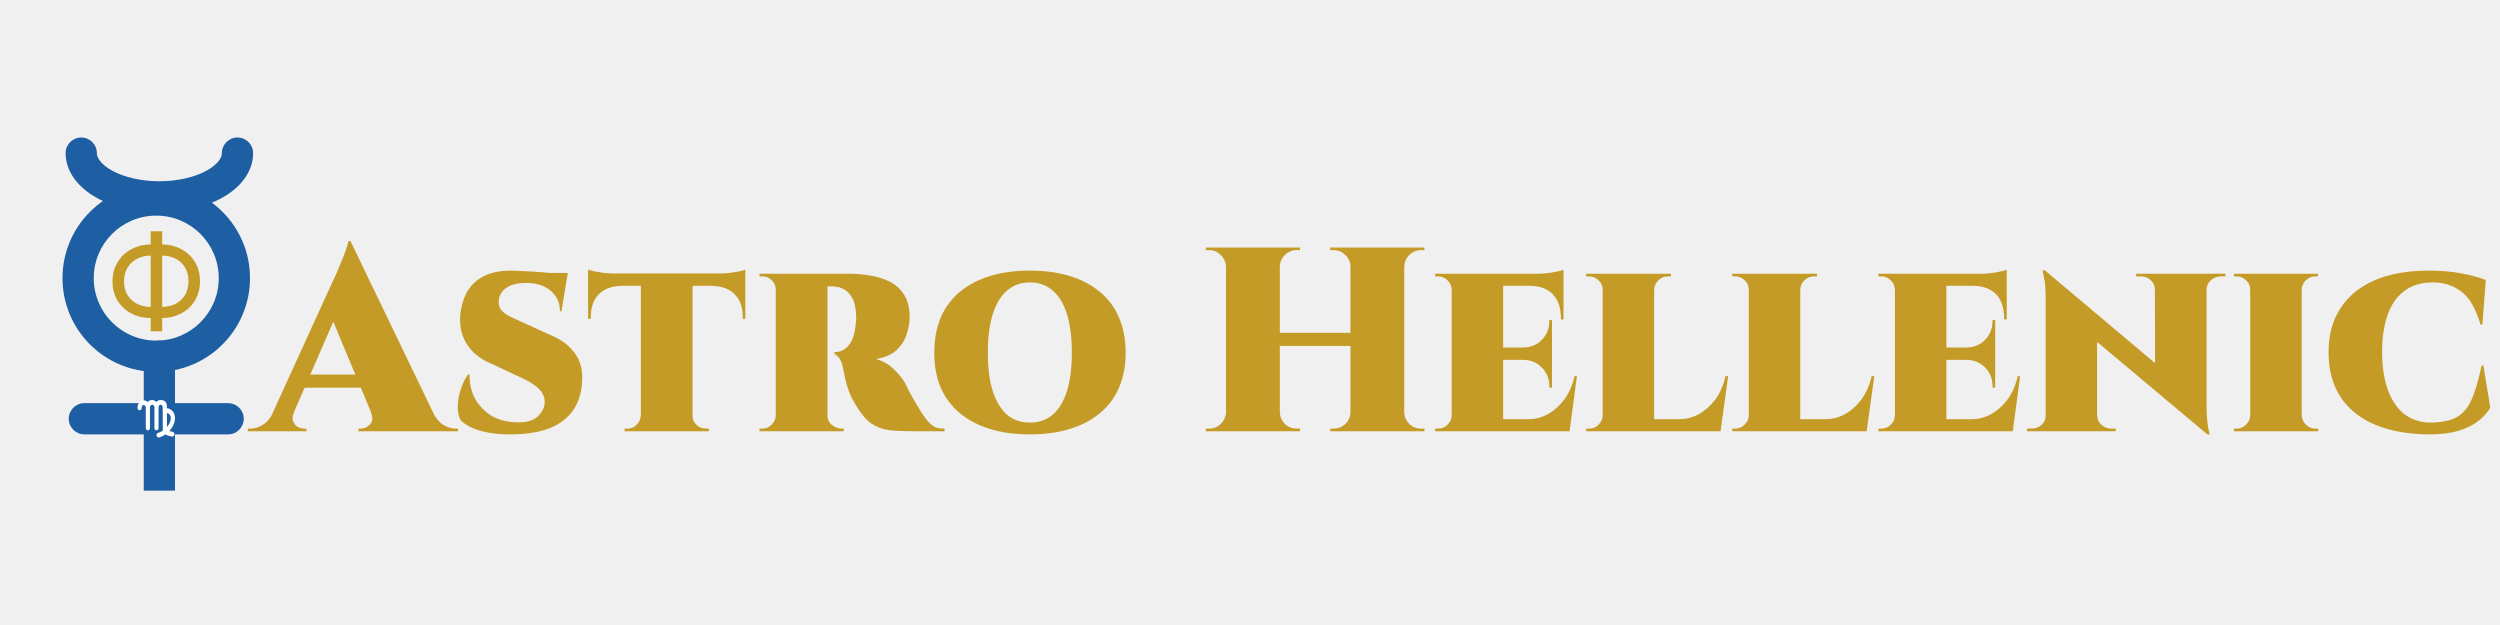
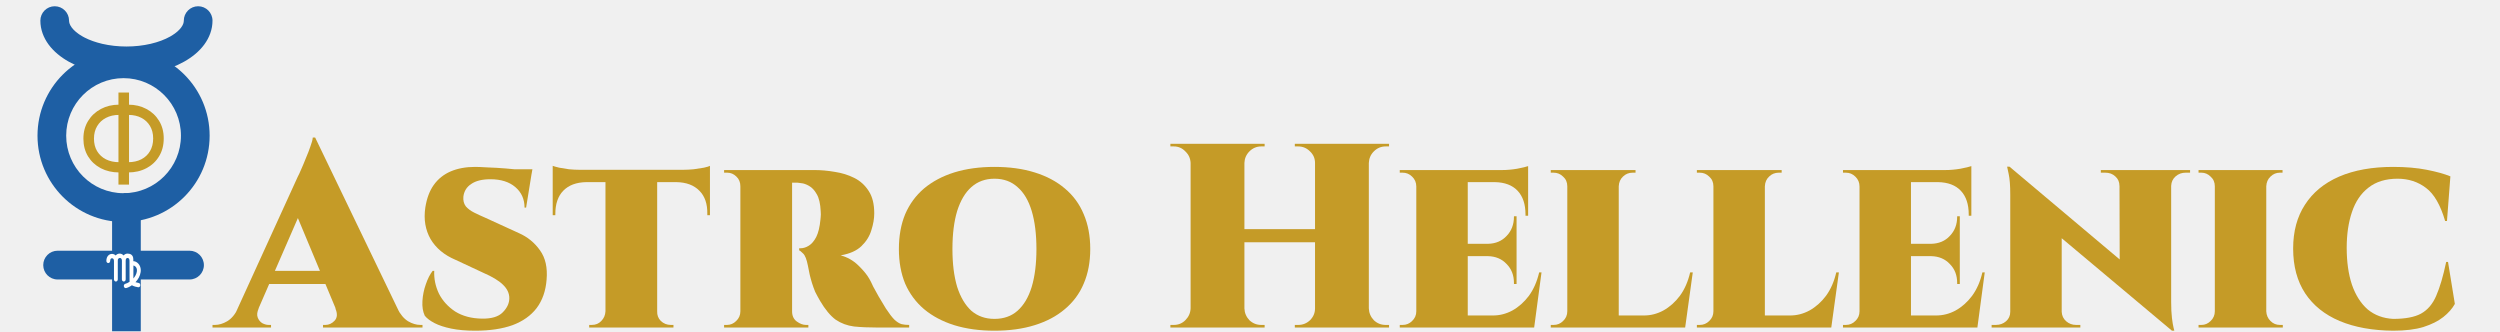
- <svg xmlns="http://www.w3.org/2000/svg" width="400" height="100" viewBox="0 0 400 100" fill="none">
-   <path d="M10.5 24.5C10.5 23.119 11.619 22 13 22C14.381 22 15.5 23.119 15.5 24.5C15.5 24.807 15.602 25.207 15.961 25.692C16.331 26.193 16.953 26.748 17.883 27.269L18.239 27.459C19.096 27.894 20.122 28.263 21.281 28.532C22.603 28.839 24.038 29 25.5 29C26.962 29 28.397 28.839 29.719 28.532C31.044 28.225 32.194 27.786 33.117 27.269L33.451 27.072C34.198 26.61 34.715 26.131 35.039 25.692C35.398 25.207 35.5 24.807 35.5 24.5C35.5 23.119 36.619 22 38 22C39.381 22 40.5 23.119 40.5 24.5C40.5 26.032 39.956 27.452 39.059 28.665C38.173 29.863 36.953 30.851 35.56 31.631C34.163 32.414 32.557 33.006 30.849 33.402C29.137 33.799 27.321 34 25.5 34C23.679 34 21.863 33.799 20.151 33.402C18.443 33.006 16.837 32.414 15.44 31.631C14.047 30.851 12.827 29.863 11.941 28.665C11.044 27.452 10.5 26.032 10.5 24.5Z" fill="#1E5FA4" />
-   <path d="M26 54.5V59.5H25V54.5H26Z" fill="#1E5FA4" />
-   <path d="M35 44.5C35 38.977 30.523 34.5 25 34.5C19.477 34.5 15 38.977 15 44.5C15 50.023 19.477 54.5 25 54.5C30.523 54.5 35 50.023 35 44.5ZM40 44.5C40 52.784 33.284 59.5 25 59.5C16.716 59.5 10 52.784 10 44.5C10 36.216 16.716 29.5 25 29.5C33.284 29.5 40 36.216 40 44.5Z" fill="#1E5FA4" />
-   <path d="M36.5 64.5C37.881 64.5 39 65.619 39 67C39 68.381 37.881 69.5 36.5 69.5H13.5C12.119 69.5 11 68.381 11 67C11 65.619 12.119 64.5 13.5 64.5H36.5Z" fill="#1E5FA4" />
-   <path d="M28 55.5V78.5H23V55.5H28Z" fill="#1E5FA4" />
-   <path d="M27.978 67.216C28.071 66.577 27.866 65.977 27.428 65.61C27.199 65.417 26.935 65.318 26.699 65.32V64.998C26.699 64.144 26.082 64 25.692 64C25.431 64 25.188 64.112 25.008 64.317L25.007 64.318C24.815 64.109 24.562 64 24.315 64C24.054 64 23.811 64.112 23.631 64.317L23.627 64.322C23.442 64.146 23.212 64.05 22.986 64.05C22.725 64.05 22.482 64.163 22.302 64.367C22.164 64.524 22 64.807 22 65.267C22 65.477 22.148 65.646 22.332 65.646C22.516 65.646 22.664 65.477 22.664 65.267C22.664 64.843 22.91 64.81 22.986 64.81C23.144 64.81 23.329 64.929 23.329 65.267V68.478C23.329 68.688 23.477 68.857 23.661 68.857C23.844 68.857 23.993 68.687 23.993 68.478V65.216C23.993 64.792 24.283 64.76 24.362 64.76C24.442 64.76 24.714 64.784 24.714 65.276C24.714 65.891 24.706 68.478 24.706 68.478C24.706 68.687 24.854 68.857 25.038 68.857C25.221 68.857 25.37 68.687 25.37 68.478V65.216C25.37 64.792 25.616 64.759 25.692 64.759C25.85 64.759 26.034 64.879 26.034 65.216C26.034 65.216 26.044 68.68 26.044 68.906C25.774 69.087 25.511 69.205 25.314 69.248C25.133 69.287 25.015 69.485 25.049 69.691C25.079 69.873 25.218 70 25.375 70C25.395 70 25.416 69.998 25.437 69.993C25.703 69.936 26.075 69.77 26.453 69.506C26.808 69.714 27.294 69.814 27.54 69.854C27.719 69.882 27.89 69.739 27.916 69.532C27.942 69.324 27.816 69.132 27.634 69.103C27.445 69.071 27.248 69.022 27.08 68.968C27.515 68.513 27.874 67.923 27.978 67.216ZM26.71 68.326C26.71 68.158 26.711 67.973 26.712 67.779C26.714 67.165 26.716 66.479 26.716 66.075C26.79 66.08 26.93 66.122 27.068 66.251C27.192 66.367 27.39 66.631 27.322 67.09C27.254 67.562 27.013 67.983 26.71 68.326Z" fill="white" />
-   <path d="M25.798 50.891H24.233C23.035 50.891 21.966 50.646 21.024 50.156C20.088 49.661 19.348 48.974 18.806 48.094C18.269 47.208 18 46.182 18 45.016C18 43.849 18.274 42.823 18.821 41.938C19.369 41.047 20.111 40.354 21.047 39.859C21.984 39.359 23.035 39.109 24.202 39.109H25.829C26.996 39.109 28.045 39.357 28.976 39.852C29.907 40.341 30.644 41.029 31.186 41.914C31.729 42.794 32 43.818 32 44.984C32 46.161 31.731 47.193 31.194 48.078C30.662 48.964 29.928 49.654 28.991 50.148C28.06 50.643 26.996 50.891 25.798 50.891ZM24.233 49.109H25.798C26.689 49.109 27.459 48.94 28.109 48.602C28.764 48.258 29.267 47.779 29.621 47.164C29.979 46.544 30.158 45.818 30.158 44.984C30.158 44.151 29.976 43.43 29.613 42.82C29.25 42.206 28.746 41.732 28.101 41.398C27.456 41.06 26.709 40.891 25.86 40.891H24.202C23.342 40.891 22.585 41.062 21.93 41.406C21.275 41.745 20.763 42.224 20.395 42.844C20.026 43.458 19.842 44.182 19.842 45.016C19.842 45.849 20.024 46.573 20.387 47.188C20.756 47.797 21.267 48.271 21.922 48.609C22.582 48.943 23.352 49.109 24.233 49.109ZM25.952 37V53H24.11V37H25.952Z" fill="#C59B27" />
-   <path d="M397.348 58.5L398.44 65.22C398.02 65.976 397.404 66.676 396.592 67.32C395.78 67.964 394.716 68.496 393.4 68.916C392.112 69.308 390.502 69.504 388.57 69.504C385.266 69.476 382.41 68.958 380.002 67.95C377.622 66.942 375.788 65.472 374.5 63.54C373.212 61.58 372.568 59.186 372.568 56.358C372.568 53.614 373.198 51.276 374.458 49.344C375.718 47.384 377.538 45.886 379.918 44.85C382.326 43.814 385.21 43.296 388.57 43.296C390.586 43.296 392.378 43.45 393.946 43.758C395.514 44.066 396.774 44.416 397.726 44.808L397.18 51.948H396.886C396.13 49.372 395.108 47.608 393.82 46.656C392.532 45.676 391.02 45.186 389.284 45.186C387.38 45.186 385.826 45.662 384.622 46.614C383.418 47.538 382.536 48.84 381.976 50.52C381.416 52.172 381.136 54.076 381.136 56.232C381.136 58.5 381.416 60.474 381.976 62.154C382.564 63.834 383.404 65.15 384.496 66.102C385.616 67.026 386.974 67.53 388.57 67.614C390.502 67.614 391.986 67.334 393.022 66.774C394.086 66.186 394.898 65.234 395.458 63.918C396.046 62.574 396.578 60.768 397.054 58.5H397.348Z" fill="#C59B27" />
-   <path d="M368.267 43.8V69H360.035V43.8H368.267ZM360.161 66.396V69H357.431V68.58C357.431 68.58 357.501 68.58 357.641 68.58C357.781 68.58 357.865 68.58 357.893 68.58C358.453 68.58 358.943 68.37 359.363 67.95C359.811 67.53 360.035 67.012 360.035 66.396H360.161ZM368.183 66.396H368.267C368.295 67.012 368.519 67.53 368.939 67.95C369.359 68.37 369.863 68.58 370.451 68.58C370.451 68.58 370.521 68.58 370.661 68.58C370.801 68.58 370.885 68.58 370.913 68.58V69H368.183V66.396ZM368.183 46.404V43.8H370.871V44.22C370.871 44.22 370.801 44.22 370.661 44.22C370.549 44.22 370.479 44.22 370.451 44.22C369.863 44.22 369.359 44.43 368.939 44.85C368.519 45.242 368.295 45.76 368.267 46.404H368.183ZM360.161 46.404H360.035C360.035 45.76 359.811 45.242 359.363 44.85C358.943 44.43 358.453 44.22 357.893 44.22C357.865 44.22 357.781 44.22 357.641 44.22C357.501 44.22 357.431 44.22 357.431 44.22V43.8H360.161V46.404Z" fill="#C59B27" />
-   <path d="M327.178 43.254L352.714 64.758L353.176 69.504L327.64 48.084L327.178 43.254ZM327.43 66.48V69H324.322V68.58C324.322 68.58 324.434 68.58 324.658 68.58C324.882 68.58 324.994 68.58 324.994 68.58C325.638 68.58 326.184 68.384 326.632 67.992C327.08 67.6 327.304 67.096 327.304 66.48H327.43ZM335.536 66.48C335.564 67.096 335.802 67.6 336.25 67.992C336.698 68.384 337.23 68.58 337.846 68.58C337.846 68.58 337.958 68.58 338.182 68.58C338.406 68.58 338.518 68.58 338.518 68.58V69H335.452V66.48H335.536ZM327.178 43.254L335.536 52.116V69H327.304V47.706C327.304 46.278 327.22 45.186 327.052 44.43C326.884 43.646 326.8 43.254 326.8 43.254H327.178ZM353.05 43.8V64.926C353.05 65.934 353.092 66.788 353.176 67.488C353.26 68.16 353.344 68.664 353.428 69C353.512 69.336 353.554 69.504 353.554 69.504H353.176L344.818 59.928L344.776 43.8H353.05ZM352.966 46.32V43.8H356.074V44.22C356.074 44.22 355.948 44.22 355.696 44.22C355.472 44.22 355.36 44.22 355.36 44.22C354.744 44.22 354.212 44.416 353.764 44.808C353.316 45.2 353.078 45.704 353.05 46.32H352.966ZM344.776 46.32C344.776 45.704 344.552 45.2 344.104 44.808C343.684 44.416 343.152 44.22 342.508 44.22C342.508 44.22 342.382 44.22 342.13 44.22C341.906 44.22 341.794 44.22 341.794 44.22V43.8H344.902V46.32H344.776Z" fill="#C59B27" />
-   <path d="M311.42 43.8V69H303.188V43.8H311.42ZM320.282 67.068L321.962 69H311.336V67.068H320.282ZM319.232 55.602V57.576H311.336V55.602H319.232ZM321.08 43.8V45.732H311.336V43.8H321.08ZM323.222 60.18L322.046 69H314.234L315.452 67.068C316.544 67.068 317.58 66.802 318.56 66.27C319.568 65.71 320.45 64.926 321.206 63.918C321.962 62.882 322.508 61.636 322.844 60.18H323.222ZM319.232 57.492V62.028H318.812V61.86C318.812 60.628 318.42 59.62 317.636 58.836C316.88 58.024 315.886 57.604 314.654 57.576V57.492H319.232ZM319.232 51.192V55.686H314.654V55.602C315.886 55.574 316.88 55.154 317.636 54.342C318.42 53.53 318.812 52.508 318.812 51.276V51.192H319.232ZM321.08 45.648V51.108H320.66V50.898C320.66 49.274 320.24 48.014 319.4 47.118C318.56 46.222 317.342 45.76 315.746 45.732V45.648H321.08ZM321.08 43.17V44.178L316.922 43.8C317.678 43.8 318.476 43.73 319.316 43.59C320.184 43.422 320.772 43.282 321.08 43.17ZM303.314 66.396L303.272 69H300.542V68.58C300.542 68.58 300.612 68.58 300.752 68.58C300.892 68.58 300.976 68.58 301.004 68.58C301.592 68.58 302.096 68.37 302.516 67.95C302.964 67.53 303.188 67.012 303.188 66.396H303.314ZM303.314 46.446H303.188C303.188 45.802 302.964 45.27 302.516 44.85C302.096 44.43 301.592 44.22 301.004 44.22C300.976 44.22 300.892 44.22 300.752 44.22C300.612 44.22 300.542 44.22 300.542 44.22V43.8H303.272L303.314 46.446Z" fill="#C59B27" />
-   <path d="M288.041 43.8V69H279.809V43.8H288.041ZM296.861 67.068L298.583 69H287.957V67.068H296.861ZM299.885 60.18L298.667 69H290.855L292.073 67.068C293.165 67.068 294.201 66.802 295.181 66.27C296.189 65.71 297.071 64.926 297.827 63.918C298.583 62.882 299.129 61.636 299.465 60.18H299.885ZM279.935 66.396L279.893 69H277.163V68.58C277.163 68.58 277.233 68.58 277.373 68.58C277.513 68.58 277.597 68.58 277.625 68.58C278.213 68.58 278.717 68.37 279.137 67.95C279.585 67.53 279.809 67.012 279.809 66.396H279.935ZM287.957 46.404V43.8H290.729V44.22C290.701 44.22 290.617 44.22 290.477 44.22C290.337 44.22 290.267 44.22 290.267 44.22C289.651 44.22 289.133 44.43 288.713 44.85C288.293 45.242 288.069 45.76 288.041 46.404H287.957ZM279.935 46.404H279.809C279.809 45.76 279.585 45.242 279.137 44.85C278.717 44.43 278.213 44.22 277.625 44.22C277.597 44.22 277.513 44.22 277.373 44.22C277.233 44.22 277.163 44.22 277.163 44.22V43.8H279.935V46.404Z" fill="#C59B27" />
-   <path d="M264.662 43.8V69H256.43V43.8H264.662ZM273.482 67.068L275.204 69H264.578V67.068H273.482ZM276.506 60.18L275.288 69H267.476L268.694 67.068C269.786 67.068 270.822 66.802 271.802 66.27C272.81 65.71 273.692 64.926 274.448 63.918C275.204 62.882 275.75 61.636 276.086 60.18H276.506ZM256.556 66.396L256.514 69H253.784V68.58C253.784 68.58 253.854 68.58 253.994 68.58C254.134 68.58 254.218 68.58 254.246 68.58C254.834 68.58 255.338 68.37 255.758 67.95C256.206 67.53 256.43 67.012 256.43 66.396H256.556ZM264.578 46.404V43.8H267.35V44.22C267.322 44.22 267.238 44.22 267.098 44.22C266.958 44.22 266.888 44.22 266.888 44.22C266.272 44.22 265.754 44.43 265.334 44.85C264.914 45.242 264.69 45.76 264.662 46.404H264.578ZM256.556 46.404H256.43C256.43 45.76 256.206 45.242 255.758 44.85C255.338 44.43 254.834 44.22 254.246 44.22C254.218 44.22 254.134 44.22 253.994 44.22C253.854 44.22 253.784 44.22 253.784 44.22V43.8H256.556V46.404Z" fill="#C59B27" />
-   <path d="M240.504 43.8V69H232.272V43.8H240.504ZM249.366 67.068L251.046 69H240.42V67.068H249.366ZM248.316 55.602V57.576H240.42V55.602H248.316ZM250.164 43.8V45.732H240.42V43.8H250.164ZM252.306 60.18L251.13 69H243.318L244.536 67.068C245.628 67.068 246.664 66.802 247.644 66.27C248.652 65.71 249.534 64.926 250.29 63.918C251.046 62.882 251.592 61.636 251.928 60.18H252.306ZM248.316 57.492V62.028H247.896V61.86C247.896 60.628 247.504 59.62 246.72 58.836C245.964 58.024 244.97 57.604 243.738 57.576V57.492H248.316ZM248.316 51.192V55.686H243.738V55.602C244.97 55.574 245.964 55.154 246.72 54.342C247.504 53.53 247.896 52.508 247.896 51.276V51.192H248.316ZM250.164 45.648V51.108H249.744V50.898C249.744 49.274 249.324 48.014 248.484 47.118C247.644 46.222 246.426 45.76 244.83 45.732V45.648H250.164ZM250.164 43.17V44.178L246.006 43.8C246.762 43.8 247.56 43.73 248.4 43.59C249.268 43.422 249.856 43.282 250.164 43.17ZM232.398 66.396L232.356 69H229.626V68.58C229.626 68.58 229.696 68.58 229.836 68.58C229.976 68.58 230.06 68.58 230.088 68.58C230.676 68.58 231.18 68.37 231.6 67.95C232.048 67.53 232.272 67.012 232.272 66.396H232.398ZM232.398 46.446H232.272C232.272 45.802 232.048 45.27 231.6 44.85C231.18 44.43 230.676 44.22 230.088 44.22C230.06 44.22 229.976 44.22 229.836 44.22C229.696 44.22 229.626 44.22 229.626 44.22V43.8H232.356L232.398 46.446Z" fill="#C59B27" />
-   <path d="M224.678 39.6V69H216.068V39.6H224.678ZM204.77 39.6V69H196.16V39.6H204.77ZM216.446 53.25V55.35H204.35V53.25H216.446ZM196.286 65.934V69H192.926V68.58C192.926 68.58 193.01 68.58 193.178 68.58C193.374 68.58 193.472 68.58 193.472 68.58C194.2 68.58 194.816 68.328 195.32 67.824C195.852 67.292 196.132 66.662 196.16 65.934H196.286ZM196.286 42.666H196.16C196.132 41.938 195.852 41.322 195.32 40.818C194.816 40.286 194.2 40.02 193.472 40.02C193.472 40.02 193.374 40.02 193.178 40.02C193.01 40.02 192.926 40.02 192.926 40.02V39.6H196.286V42.666ZM204.644 65.934H204.77C204.798 66.662 205.064 67.292 205.568 67.824C206.1 68.328 206.73 68.58 207.458 68.58C207.458 68.58 207.542 68.58 207.71 68.58C207.878 68.58 207.976 68.58 208.004 68.58V69H204.644V65.934ZM204.644 42.666V39.6H208.004V40.02C207.976 40.02 207.878 40.02 207.71 40.02C207.542 40.02 207.458 40.02 207.458 40.02C206.73 40.02 206.1 40.286 205.568 40.818C205.064 41.322 204.798 41.938 204.77 42.666H204.644ZM216.194 65.934V69H212.834V68.58C212.862 68.58 212.96 68.58 213.128 68.58C213.296 68.58 213.38 68.58 213.38 68.58C214.108 68.58 214.738 68.328 215.27 67.824C215.802 67.292 216.068 66.662 216.068 65.934H216.194ZM216.194 42.666H216.068C216.068 41.938 215.802 41.322 215.27 40.818C214.738 40.286 214.108 40.02 213.38 40.02C213.38 40.02 213.296 40.02 213.128 40.02C212.96 40.02 212.862 40.02 212.834 40.02V39.6H216.194V42.666ZM224.552 65.934H224.678C224.706 66.662 224.972 67.292 225.476 67.824C226.008 68.328 226.638 68.58 227.366 68.58C227.366 68.58 227.45 68.58 227.618 68.58C227.814 68.58 227.912 68.58 227.912 68.58V69H224.552V65.934ZM224.552 42.666V39.6H227.912V40.02C227.912 40.02 227.814 40.02 227.618 40.02C227.45 40.02 227.366 40.02 227.366 40.02C226.638 40.02 226.008 40.286 225.476 40.818C224.972 41.322 224.706 41.938 224.678 42.666H224.552Z" fill="#C59B27" />
-   <path d="M164.774 43.296C167.182 43.296 169.324 43.59 171.2 44.178C173.104 44.766 174.714 45.62 176.03 46.74C177.374 47.86 178.382 49.232 179.054 50.856C179.754 52.48 180.104 54.342 180.104 56.442C180.104 58.514 179.754 60.362 179.054 61.986C178.382 63.582 177.374 64.94 176.03 66.06C174.714 67.18 173.104 68.034 171.2 68.622C169.324 69.21 167.182 69.504 164.774 69.504C162.394 69.504 160.252 69.21 158.348 68.622C156.472 68.034 154.862 67.18 153.518 66.06C152.202 64.94 151.194 63.582 150.494 61.986C149.822 60.362 149.486 58.514 149.486 56.442C149.486 54.342 149.822 52.48 150.494 50.856C151.194 49.232 152.202 47.86 153.518 46.74C154.862 45.62 156.472 44.766 158.348 44.178C160.252 43.59 162.394 43.296 164.774 43.296ZM164.774 67.614C166.258 67.614 167.49 67.18 168.47 66.312C169.478 65.416 170.234 64.142 170.738 62.49C171.242 60.81 171.494 58.794 171.494 56.442C171.494 54.062 171.242 52.032 170.738 50.352C170.234 48.672 169.478 47.398 168.47 46.53C167.49 45.634 166.258 45.186 164.774 45.186C163.318 45.186 162.086 45.634 161.078 46.53C160.098 47.398 159.342 48.672 158.81 50.352C158.306 52.032 158.054 54.062 158.054 56.442C158.054 58.794 158.306 60.81 158.81 62.49C159.342 64.142 160.098 65.416 161.078 66.312C162.086 67.18 163.318 67.614 164.774 67.614Z" fill="#C59B27" />
-   <path d="M132.062 43.8H135.968C137.032 43.8 138.124 43.898 139.244 44.094C140.364 44.262 141.4 44.584 142.352 45.06C143.304 45.536 144.074 46.236 144.662 47.16C145.25 48.056 145.544 49.246 145.544 50.73C145.544 51.57 145.39 52.466 145.082 53.418C144.802 54.37 144.27 55.224 143.486 55.98C142.73 56.708 141.624 57.198 140.168 57.45C141.232 57.73 142.17 58.262 142.982 59.046C143.794 59.83 144.382 60.544 144.746 61.188C144.942 61.524 145.152 61.944 145.376 62.448C145.628 62.924 145.922 63.456 146.258 64.044C146.594 64.632 146.972 65.262 147.392 65.934C147.924 66.746 148.386 67.348 148.778 67.74C149.17 68.104 149.548 68.342 149.912 68.454C150.276 68.538 150.682 68.58 151.13 68.58V69H146.174C144.69 69 143.402 68.944 142.31 68.832C141.218 68.692 140.238 68.328 139.37 67.74C138.53 67.124 137.704 66.13 136.892 64.758C136.584 64.226 136.318 63.736 136.094 63.288C135.898 62.812 135.73 62.35 135.59 61.902C135.45 61.454 135.324 60.992 135.212 60.516C135.128 60.04 135.03 59.55 134.918 59.046C134.722 58.066 134.47 57.436 134.162 57.156C133.854 56.848 133.644 56.68 133.532 56.652V56.316C133.56 56.316 133.588 56.316 133.616 56.316C133.644 56.316 133.686 56.316 133.742 56.316C134.19 56.316 134.638 56.176 135.086 55.896C135.534 55.616 135.926 55.154 136.262 54.51C136.598 53.838 136.822 52.914 136.934 51.738C136.934 51.654 136.948 51.5 136.976 51.276C137.004 51.052 137.004 50.758 136.976 50.394C136.92 49.19 136.71 48.28 136.346 47.664C135.982 47.02 135.562 46.572 135.086 46.32C134.638 46.068 134.232 45.928 133.868 45.9C133.504 45.844 133.294 45.816 133.238 45.816C133.182 45.816 133.112 45.816 133.028 45.816C132.972 45.816 132.748 45.816 132.356 45.816C132.328 45.816 132.286 45.648 132.23 45.312C132.202 44.976 132.16 44.64 132.104 44.304C132.076 43.968 132.062 43.8 132.062 43.8ZM132.398 43.8V69H124.124V43.8H132.398ZM124.25 66.396L124.208 69H121.52V68.58C121.576 68.58 121.632 68.58 121.688 68.58C121.772 68.58 121.87 68.58 121.982 68.58C122.542 68.58 123.032 68.37 123.452 67.95C123.9 67.53 124.124 67.012 124.124 66.396H124.25ZM124.25 46.404H124.124C124.124 45.76 123.914 45.242 123.494 44.85C123.074 44.43 122.584 44.22 122.024 44.22C121.912 44.22 121.814 44.22 121.73 44.22C121.646 44.22 121.576 44.22 121.52 44.22V43.8H124.208L124.25 46.404ZM132.314 66.396H132.398C132.398 67.124 132.65 67.67 133.154 68.034C133.658 68.398 134.148 68.58 134.624 68.58C134.624 68.58 134.666 68.58 134.75 68.58C134.834 68.58 134.918 68.58 135.002 68.58V69H132.356L132.314 66.396Z" fill="#C59B27" />
-   <path d="M110.813 43.926V69H102.539V43.926H110.813ZM119.255 43.758V45.732H94.097V43.758H119.255ZM119.255 45.564V51.024H118.835V50.814C118.863 49.218 118.443 47.986 117.575 47.118C116.707 46.222 115.475 45.76 113.879 45.732V45.564H119.255ZM119.255 43.128V44.178L115.013 43.758C115.517 43.758 116.063 43.73 116.651 43.674C117.267 43.59 117.813 43.506 118.289 43.422C118.793 43.31 119.115 43.212 119.255 43.128ZM102.623 66.396V69H99.935V68.58C99.935 68.58 100.005 68.58 100.145 68.58C100.285 68.58 100.355 68.58 100.355 68.58C100.971 68.58 101.475 68.37 101.867 67.95C102.287 67.53 102.511 67.012 102.539 66.396H102.623ZM110.645 66.396H110.813C110.785 67.012 110.981 67.53 111.401 67.95C111.849 68.37 112.381 68.58 112.997 68.58C112.997 68.58 113.067 68.58 113.207 68.58C113.347 68.58 113.417 68.58 113.417 68.58V69H110.645V66.396ZM99.473 45.564V45.732C97.877 45.76 96.645 46.222 95.777 47.118C94.937 47.986 94.517 49.218 94.517 50.814V51.024H94.097V45.564H99.473ZM94.097 43.128C94.321 43.212 94.671 43.31 95.147 43.422C95.623 43.506 96.141 43.59 96.701 43.674C97.289 43.73 97.835 43.758 98.339 43.758L94.097 44.178V43.128Z" fill="#C59B27" />
-   <path d="M81.694 43.296C82.114 43.296 82.786 43.324 83.71 43.38C84.634 43.408 85.6 43.464 86.608 43.548C87.644 43.632 88.554 43.73 89.338 43.842C90.122 43.926 90.598 44.01 90.766 44.094L89.842 49.806H89.59C89.59 48.462 89.1 47.37 88.12 46.53C87.14 45.69 85.81 45.27 84.13 45.27C82.814 45.27 81.792 45.522 81.064 46.026C80.336 46.502 79.916 47.174 79.804 48.042C79.748 48.658 79.874 49.176 80.182 49.596C80.518 49.988 80.966 50.324 81.526 50.604C82.086 50.884 82.66 51.15 83.248 51.402L88.666 53.88C90.066 54.496 91.2 55.42 92.068 56.652C92.936 57.856 93.286 59.424 93.118 61.356C92.978 63.148 92.446 64.66 91.522 65.892C90.598 67.096 89.31 68.006 87.658 68.622C86.006 69.21 84.018 69.504 81.694 69.504C80.238 69.504 78.964 69.392 77.872 69.168C76.78 68.944 75.884 68.65 75.184 68.286C74.484 67.922 73.966 67.53 73.63 67.11C73.322 66.466 73.196 65.682 73.252 64.758C73.308 63.834 73.49 62.938 73.798 62.07C74.106 61.174 74.47 60.46 74.89 59.928H75.142C75.086 61.188 75.338 62.406 75.898 63.582C76.486 64.73 77.354 65.682 78.502 66.438C79.678 67.166 81.092 67.544 82.744 67.572C84.312 67.6 85.432 67.264 86.104 66.564C86.804 65.864 87.154 65.108 87.154 64.296C87.154 63.512 86.818 62.798 86.146 62.154C85.502 61.51 84.438 60.866 82.954 60.222L78.544 58.164C76.752 57.408 75.422 56.302 74.554 54.846C73.714 53.362 73.434 51.682 73.714 49.806C73.938 48.35 74.386 47.146 75.058 46.194C75.758 45.214 76.668 44.486 77.788 44.01C78.908 43.534 80.21 43.296 81.694 43.296ZM90.85 43.674L90.724 44.388H85.264V43.674H90.85Z" fill="#C59B27" />
-   <path d="M56.086 38.592L70.618 68.748H60.538L52.432 49.344L56.086 38.592ZM47.056 65.934C46.804 66.494 46.748 66.97 46.888 67.362C47.028 67.754 47.266 68.062 47.602 68.286C47.966 68.482 48.316 68.58 48.652 68.58H49.03V69H39.664V68.58C39.664 68.58 39.734 68.58 39.874 68.58C39.986 68.58 40.042 68.58 40.042 68.58C40.686 68.58 41.344 68.384 42.016 67.992C42.716 67.572 43.29 66.886 43.738 65.934H47.056ZM56.086 38.592V45.144L45.754 68.874H42.352L53.314 44.85C53.454 44.598 53.636 44.206 53.86 43.674C54.112 43.114 54.364 42.512 54.616 41.868C54.896 41.224 55.134 40.608 55.33 40.02C55.554 39.432 55.68 38.956 55.708 38.592H56.086ZM59.53 59.928V62.028H47.644V59.928H59.53ZM59.32 65.934H69.232C69.708 66.886 70.282 67.572 70.954 67.992C71.626 68.384 72.284 68.58 72.928 68.58C72.928 68.58 72.984 68.58 73.096 68.58C73.208 68.58 73.264 68.58 73.264 68.58V69H57.346V68.58H57.724C58.284 68.58 58.774 68.356 59.194 67.908C59.642 67.432 59.684 66.774 59.32 65.934Z" fill="#C59B27" />
+ <svg xmlns="http://www.w3.org/2000/svg" width="400" height="53" viewBox="0 0 400 53" fill="none">
+   <path d="M6.459 3.301C6.459 2.03 7.487 1 8.754 1C10.022 1 11.049 2.03 11.049 3.301C11.049 3.583 11.143 3.951 11.472 4.398C11.812 4.859 12.383 5.37 13.237 5.849L13.564 6.024C14.351 6.424 15.292 6.764 16.357 7.012C17.57 7.294 18.888 7.442 20.23 7.442C21.571 7.442 22.889 7.294 24.102 7.012C25.319 6.729 26.375 6.325 27.222 5.849L27.529 5.668C28.215 5.243 28.689 4.802 28.987 4.398C29.317 3.951 29.41 3.583 29.41 3.301C29.41 2.03 30.437 1 31.705 1C32.972 1 34 2.03 34 3.301C34 4.711 33.5 6.018 32.677 7.134C31.863 8.237 30.743 9.146 29.465 9.864C28.182 10.585 26.708 11.13 25.14 11.494C23.569 11.86 21.902 12.044 20.23 12.044C18.557 12.044 16.89 11.86 15.319 11.494C13.751 11.13 12.277 10.585 10.994 9.864C9.716 9.146 8.596 8.237 7.782 7.134C6.959 6.018 6.459 4.711 6.459 3.301Z" fill="#1E5FA4" />
+   <path d="M20.689 30.912V35.513H19.77V30.912H20.689Z" fill="#1E5FA4" />
+   <path d="M28.951 21.708C28.951 16.625 24.841 12.504 19.77 12.504C14.7 12.504 10.59 16.625 10.59 21.708C10.59 26.791 14.7 30.912 19.77 30.912C24.841 30.912 28.951 26.791 28.951 21.708ZM33.541 21.708C33.541 29.332 27.376 35.513 19.77 35.513C12.165 35.513 6 29.332 6 21.708C6 14.084 12.165 7.903 19.77 7.903C27.376 7.903 33.541 14.084 33.541 21.708Z" fill="#1E5FA4" />
+   <path d="M30.328 40.115C31.595 40.115 32.623 41.145 32.623 42.416C32.623 43.687 31.595 44.717 30.328 44.717H9.213C7.946 44.717 6.918 43.687 6.918 42.416C6.918 41.145 7.946 40.115 9.213 40.115H30.328Z" fill="#1E5FA4" />
+   <path d="M22.525 31.832V53H17.934V31.832H22.525Z" fill="#1E5FA4" />
+   <path d="M22.504 43.535C22.59 42.947 22.401 42.395 22 42.057C21.789 41.88 21.547 41.788 21.33 41.79V41.494C21.33 40.708 20.764 40.575 20.406 40.575C20.166 40.575 19.943 40.678 19.778 40.867L19.777 40.868C19.601 40.676 19.368 40.575 19.142 40.575C18.902 40.575 18.679 40.678 18.514 40.867L18.51 40.872C18.341 40.71 18.129 40.622 17.922 40.622C17.682 40.622 17.459 40.725 17.294 40.913C17.167 41.057 17.016 41.318 17.016 41.741C17.016 41.934 17.153 42.09 17.321 42.09C17.49 42.09 17.626 41.934 17.626 41.741C17.626 41.351 17.852 41.321 17.922 41.321C18.067 41.321 18.236 41.431 18.236 41.741V44.696C18.236 44.889 18.373 45.046 18.541 45.046C18.71 45.046 18.846 44.889 18.846 44.696V41.694C18.846 41.304 19.112 41.275 19.185 41.275C19.258 41.275 19.508 41.297 19.508 41.75C19.508 42.316 19.5 44.696 19.5 44.696C19.5 44.889 19.637 45.045 19.805 45.045C19.974 45.045 20.11 44.889 20.11 44.696V41.694C20.11 41.304 20.336 41.274 20.405 41.274C20.551 41.274 20.72 41.384 20.72 41.694C20.72 41.694 20.729 44.883 20.729 45.09C20.481 45.257 20.24 45.366 20.058 45.405C19.893 45.441 19.784 45.623 19.815 45.813C19.843 45.981 19.971 46.097 20.114 46.097C20.133 46.097 20.153 46.095 20.171 46.091C20.416 46.038 20.757 45.885 21.104 45.642C21.43 45.834 21.876 45.926 22.102 45.963C22.267 45.989 22.424 45.858 22.447 45.667C22.471 45.475 22.355 45.299 22.188 45.271C22.015 45.242 21.834 45.197 21.68 45.148C22.079 44.729 22.409 44.185 22.504 43.535ZM21.34 44.556C21.341 44.402 21.341 44.232 21.342 44.054C21.344 43.489 21.346 42.857 21.346 42.485C21.414 42.489 21.543 42.528 21.669 42.647C21.782 42.754 21.964 42.997 21.902 43.419C21.84 43.853 21.618 44.241 21.34 44.556Z" fill="white" />
+   <path d="M20.503 27.59H19.066C17.967 27.59 16.985 27.364 16.12 26.914C15.261 26.458 14.582 25.826 14.084 25.015C13.591 24.201 13.344 23.256 13.344 22.183C13.344 21.109 13.596 20.164 14.098 19.35C14.601 18.53 15.282 17.892 16.142 17.437C17.001 16.977 17.967 16.747 19.038 16.747H20.531C21.602 16.747 22.566 16.974 23.421 17.43C24.276 17.88 24.952 18.513 25.45 19.328C25.948 20.138 26.197 21.08 26.197 22.154C26.197 23.237 25.95 24.186 25.457 25.001C24.968 25.816 24.294 26.451 23.434 26.907C22.58 27.362 21.602 27.59 20.503 27.59ZM19.066 25.95H20.503C21.321 25.95 22.028 25.794 22.624 25.483C23.226 25.166 23.688 24.725 24.012 24.16C24.341 23.589 24.506 22.921 24.506 22.154C24.506 21.387 24.339 20.723 24.005 20.162C23.672 19.596 23.209 19.16 22.617 18.853C22.025 18.542 21.34 18.386 20.56 18.386H19.038C18.248 18.386 17.553 18.544 16.952 18.861C16.351 19.172 15.881 19.613 15.543 20.184C15.204 20.749 15.035 21.416 15.035 22.183C15.035 22.95 15.202 23.616 15.536 24.181C15.874 24.742 16.344 25.178 16.945 25.49C17.551 25.797 18.258 25.95 19.066 25.95ZM20.644 14.805V29.531H18.953V14.805H20.644Z" fill="#C59B27" />
+   <path d="M391.684 41.908L392.776 48.628C392.356 49.384 391.74 50.084 390.928 50.728C390.116 51.372 389.052 51.904 387.736 52.324C386.448 52.716 384.838 52.912 382.906 52.912C379.602 52.884 376.746 52.366 374.338 51.358C371.958 50.35 370.124 48.88 368.836 46.948C367.548 44.988 366.904 42.594 366.904 39.766C366.904 37.022 367.534 34.684 368.794 32.752C370.054 30.792 371.874 29.294 374.254 28.258C376.662 27.222 379.546 26.704 382.906 26.704C384.922 26.704 386.714 26.858 388.282 27.166C389.85 27.474 391.11 27.824 392.062 28.216L391.516 35.356H391.222C390.466 32.78 389.444 31.016 388.156 30.064C386.868 29.084 385.356 28.594 383.62 28.594C381.716 28.594 380.162 29.07 378.958 30.022C377.754 30.946 376.872 32.248 376.312 33.928C375.752 35.58 375.472 37.484 375.472 39.64C375.472 41.908 375.752 43.882 376.312 45.562C376.9 47.242 377.74 48.558 378.832 49.51C379.952 50.434 381.31 50.938 382.906 51.022C384.838 51.022 386.322 50.742 387.358 50.182C388.422 49.594 389.234 48.642 389.794 47.326C390.382 45.982 390.914 44.176 391.39 41.908H391.684Z" fill="#C59B27" />
+   <path d="M362.603 27.208V52.408H354.371V27.208H362.603ZM354.497 49.804V52.408H351.767V51.988C351.767 51.988 351.837 51.988 351.977 51.988C352.117 51.988 352.201 51.988 352.229 51.988C352.789 51.988 353.279 51.778 353.699 51.358C354.147 50.938 354.371 50.42 354.371 49.804H354.497ZM362.519 49.804H362.603C362.631 50.42 362.855 50.938 363.275 51.358C363.695 51.778 364.199 51.988 364.787 51.988C364.787 51.988 364.857 51.988 364.997 51.988C365.137 51.988 365.221 51.988 365.249 51.988V52.408H362.519V49.804ZM362.519 29.812V27.208H365.207V27.628C365.207 27.628 365.137 27.628 364.997 27.628C364.885 27.628 364.815 27.628 364.787 27.628C364.199 27.628 363.695 27.838 363.275 28.258C362.855 28.65 362.631 29.168 362.603 29.812H362.519ZM354.497 29.812H354.371C354.371 29.168 354.147 28.65 353.699 28.258C353.279 27.838 352.789 27.628 352.229 27.628C352.201 27.628 352.117 27.628 351.977 27.628C351.837 27.628 351.767 27.628 351.767 27.628V27.208H354.497V29.812Z" fill="#C59B27" />
+   <path d="M321.515 26.662L347.051 48.166L347.513 52.912L321.977 31.492L321.515 26.662ZM321.767 49.888V52.408H318.659V51.988C318.659 51.988 318.771 51.988 318.995 51.988C319.219 51.988 319.331 51.988 319.331 51.988C319.975 51.988 320.521 51.792 320.969 51.4C321.417 51.008 321.641 50.504 321.641 49.888H321.767ZM329.873 49.888C329.901 50.504 330.139 51.008 330.587 51.4C331.035 51.792 331.567 51.988 332.183 51.988C332.183 51.988 332.295 51.988 332.519 51.988C332.743 51.988 332.855 51.988 332.855 51.988V52.408H329.789V49.888H329.873ZM321.515 26.662L329.873 35.524V52.408H321.641V31.114C321.641 29.686 321.557 28.594 321.389 27.838C321.221 27.054 321.137 26.662 321.137 26.662H321.515ZM347.387 27.208V48.334C347.387 49.342 347.429 50.196 347.513 50.896C347.597 51.568 347.681 52.072 347.765 52.408C347.849 52.744 347.891 52.912 347.891 52.912H347.513L339.155 43.336L339.113 27.208H347.387ZM347.303 29.728V27.208H350.411V27.628C350.411 27.628 350.285 27.628 350.033 27.628C349.809 27.628 349.697 27.628 349.697 27.628C349.081 27.628 348.549 27.824 348.101 28.216C347.653 28.608 347.415 29.112 347.387 29.728H347.303ZM339.113 29.728C339.113 29.112 338.889 28.608 338.441 28.216C338.021 27.824 337.489 27.628 336.845 27.628C336.845 27.628 336.719 27.628 336.467 27.628C336.243 27.628 336.131 27.628 336.131 27.628V27.208H339.239V29.728H339.113Z" fill="#C59B27" />
+   <path d="M305.756 27.208V52.408H297.524V27.208H305.756ZM314.618 50.476L316.298 52.408H305.672V50.476H314.618ZM313.568 39.01V40.984H305.672V39.01H313.568ZM315.416 27.208V29.14H305.672V27.208H315.416ZM317.558 43.588L316.382 52.408H308.57L309.788 50.476C310.88 50.476 311.916 50.21 312.896 49.678C313.904 49.118 314.786 48.334 315.542 47.326C316.298 46.29 316.844 45.044 317.18 43.588H317.558ZM313.568 40.9V45.436H313.148V45.268C313.148 44.036 312.756 43.028 311.972 42.244C311.216 41.432 310.222 41.012 308.99 40.984V40.9H313.568ZM313.568 34.6V39.094H308.99V39.01C310.222 38.982 311.216 38.562 311.972 37.75C312.756 36.938 313.148 35.916 313.148 34.684V34.6H313.568ZM315.416 29.056V34.516H314.996V34.306C314.996 32.682 314.576 31.422 313.736 30.526C312.896 29.63 311.678 29.168 310.082 29.14V29.056H315.416ZM315.416 26.578V27.586L311.258 27.208C312.014 27.208 312.812 27.138 313.652 26.998C314.52 26.83 315.108 26.69 315.416 26.578ZM297.65 49.804L297.608 52.408H294.878V51.988C294.878 51.988 294.948 51.988 295.088 51.988C295.228 51.988 295.312 51.988 295.34 51.988C295.928 51.988 296.432 51.778 296.852 51.358C297.3 50.938 297.524 50.42 297.524 49.804H297.65ZM297.65 29.854H297.524C297.524 29.21 297.3 28.678 296.852 28.258C296.432 27.838 295.928 27.628 295.34 27.628C295.312 27.628 295.228 27.628 295.088 27.628C294.948 27.628 294.878 27.628 294.878 27.628V27.208H297.608L297.65 29.854Z" fill="#C59B27" />
+   <path d="M282.378 27.208V52.408H274.146V27.208H282.378ZM291.198 50.476L292.919 52.408H282.294V50.476H291.198ZM294.221 43.588L293.004 52.408H285.192L286.41 50.476C287.502 50.476 288.538 50.21 289.518 49.678C290.526 49.118 291.408 48.334 292.164 47.326C292.92 46.29 293.466 45.044 293.802 43.588H294.221ZM274.272 49.804L274.23 52.408H271.5V51.988C271.5 51.988 271.57 51.988 271.71 51.988C271.85 51.988 271.934 51.988 271.962 51.988C272.55 51.988 273.054 51.778 273.474 51.358C273.922 50.938 274.146 50.42 274.146 49.804H274.272ZM282.294 29.812V27.208H285.066V27.628C285.038 27.628 284.954 27.628 284.814 27.628C284.674 27.628 284.604 27.628 284.604 27.628C283.988 27.628 283.47 27.838 283.05 28.258C282.63 28.65 282.406 29.168 282.378 29.812H282.294ZM274.272 29.812H274.146C274.146 29.168 273.922 28.65 273.474 28.258C273.054 27.838 272.55 27.628 271.962 27.628C271.934 27.628 271.85 27.628 271.71 27.628C271.57 27.628 271.5 27.628 271.5 27.628V27.208H274.272V29.812Z" fill="#C59B27" />
+   <path d="M258.999 27.208V52.408H250.767V27.208H258.999ZM267.819 50.476L269.541 52.408H258.915V50.476H267.819ZM270.843 43.588L269.625 52.408H261.813L263.031 50.476C264.123 50.476 265.159 50.21 266.139 49.678C267.147 49.118 268.029 48.334 268.785 47.326C269.541 46.29 270.087 45.044 270.423 43.588H270.843ZM250.893 49.804L250.851 52.408H248.121V51.988C248.121 51.988 248.191 51.988 248.331 51.988C248.471 51.988 248.555 51.988 248.583 51.988C249.171 51.988 249.675 51.778 250.095 51.358C250.543 50.938 250.767 50.42 250.767 49.804H250.893ZM258.915 29.812V27.208H261.687V27.628C261.659 27.628 261.575 27.628 261.435 27.628C261.295 27.628 261.225 27.628 261.225 27.628C260.609 27.628 260.091 27.838 259.671 28.258C259.251 28.65 259.027 29.168 258.999 29.812H258.915ZM250.893 29.812H250.767C250.767 29.168 250.543 28.65 250.095 28.258C249.675 27.838 249.171 27.628 248.583 27.628C248.555 27.628 248.471 27.628 248.331 27.628C248.191 27.628 248.121 27.628 248.121 27.628V27.208H250.893V29.812Z" fill="#C59B27" />
+   <path d="M234.84 27.208V52.408H226.608V27.208H234.84ZM243.702 50.476L245.382 52.408H234.756V50.476H243.702ZM242.652 39.01V40.984H234.756V39.01H242.652ZM244.5 27.208V29.14H234.756V27.208H244.5ZM246.642 43.588L245.466 52.408H237.654L238.872 50.476C239.964 50.476 241 50.21 241.98 49.678C242.988 49.118 243.87 48.334 244.626 47.326C245.382 46.29 245.928 45.044 246.264 43.588H246.642ZM242.652 40.9V45.436H242.232V45.268C242.232 44.036 241.84 43.028 241.056 42.244C240.3 41.432 239.306 41.012 238.074 40.984V40.9H242.652ZM242.652 34.6V39.094H238.074V39.01C239.306 38.982 240.3 38.562 241.056 37.75C241.84 36.938 242.232 35.916 242.232 34.684V34.6H242.652ZM244.5 29.056V34.516H244.08V34.306C244.08 32.682 243.66 31.422 242.82 30.526C241.98 29.63 240.762 29.168 239.166 29.14V29.056H244.5ZM244.5 26.578V27.586L240.342 27.208C241.098 27.208 241.896 27.138 242.736 26.998C243.604 26.83 244.192 26.69 244.5 26.578ZM226.734 49.804L226.692 52.408H223.962V51.988C223.962 51.988 224.032 51.988 224.172 51.988C224.312 51.988 224.396 51.988 224.424 51.988C225.012 51.988 225.516 51.778 225.936 51.358C226.384 50.938 226.608 50.42 226.608 49.804H226.734ZM226.734 29.854H226.608C226.608 29.21 226.384 28.678 225.936 28.258C225.516 27.838 225.012 27.628 224.424 27.628C224.396 27.628 224.312 27.628 224.172 27.628C224.032 27.628 223.962 27.628 223.962 27.628V27.208H226.692L226.734 29.854Z" fill="#C59B27" />
+   <path d="M219.014 23.008V52.408H210.404V23.008H219.014ZM199.106 23.008V52.408H190.496V23.008H199.106ZM210.782 36.658V38.758H198.686V36.658H210.782ZM190.622 49.342V52.408H187.262V51.988C187.262 51.988 187.346 51.988 187.514 51.988C187.71 51.988 187.808 51.988 187.808 51.988C188.536 51.988 189.152 51.736 189.656 51.232C190.188 50.7 190.468 50.07 190.496 49.342H190.622ZM190.622 26.074H190.496C190.468 25.346 190.188 24.73 189.656 24.226C189.152 23.694 188.536 23.428 187.808 23.428C187.808 23.428 187.71 23.428 187.514 23.428C187.346 23.428 187.262 23.428 187.262 23.428V23.008H190.622V26.074ZM198.98 49.342H199.106C199.134 50.07 199.4 50.7 199.904 51.232C200.436 51.736 201.066 51.988 201.794 51.988C201.794 51.988 201.878 51.988 202.046 51.988C202.214 51.988 202.312 51.988 202.34 51.988V52.408H198.98V49.342ZM198.98 26.074V23.008H202.34V23.428C202.312 23.428 202.214 23.428 202.046 23.428C201.878 23.428 201.794 23.428 201.794 23.428C201.066 23.428 200.436 23.694 199.904 24.226C199.4 24.73 199.134 25.346 199.106 26.074H198.98ZM210.53 49.342V52.408H207.17V51.988C207.198 51.988 207.296 51.988 207.464 51.988C207.632 51.988 207.716 51.988 207.716 51.988C208.444 51.988 209.074 51.736 209.606 51.232C210.138 50.7 210.404 50.07 210.404 49.342H210.53ZM210.53 26.074H210.404C210.404 25.346 210.138 24.73 209.606 24.226C209.074 23.694 208.444 23.428 207.716 23.428C207.716 23.428 207.632 23.428 207.464 23.428C207.296 23.428 207.198 23.428 207.17 23.428V23.008H210.53V26.074ZM218.888 49.342H219.014C219.042 50.07 219.308 50.7 219.812 51.232C220.344 51.736 220.974 51.988 221.702 51.988C221.702 51.988 221.786 51.988 221.954 51.988C222.15 51.988 222.248 51.988 222.248 51.988V52.408H218.888V49.342ZM218.888 26.074V23.008H222.248V23.428C222.248 23.428 222.15 23.428 221.954 23.428C221.786 23.428 221.702 23.428 221.702 23.428C220.974 23.428 220.344 23.694 219.812 24.226C219.308 24.73 219.042 25.346 219.014 26.074H218.888Z" fill="#C59B27" />
+   <path d="M159.11 26.704C161.518 26.704 163.66 26.998 165.536 27.586C167.44 28.174 169.05 29.028 170.366 30.148C171.71 31.268 172.718 32.64 173.39 34.264C174.09 35.888 174.44 37.75 174.44 39.85C174.44 41.922 174.09 43.77 173.39 45.394C172.718 46.99 171.71 48.348 170.366 49.468C169.05 50.588 167.44 51.442 165.536 52.03C163.66 52.618 161.518 52.912 159.11 52.912C156.73 52.912 154.588 52.618 152.684 52.03C150.808 51.442 149.198 50.588 147.854 49.468C146.538 48.348 145.53 46.99 144.83 45.394C144.158 43.77 143.822 41.922 143.822 39.85C143.822 37.75 144.158 35.888 144.83 34.264C145.53 32.64 146.538 31.268 147.854 30.148C149.198 29.028 150.808 28.174 152.684 27.586C154.588 26.998 156.73 26.704 159.11 26.704ZM159.11 51.022C160.594 51.022 161.826 50.588 162.806 49.72C163.814 48.824 164.57 47.55 165.074 45.898C165.578 44.218 165.83 42.202 165.83 39.85C165.83 37.47 165.578 35.44 165.074 33.76C164.57 32.08 163.814 30.806 162.806 29.938C161.826 29.042 160.594 28.594 159.11 28.594C157.654 28.594 156.422 29.042 155.414 29.938C154.434 30.806 153.678 32.08 153.146 33.76C152.642 35.44 152.39 37.47 152.39 39.85C152.39 42.202 152.642 44.218 153.146 45.898C153.678 47.55 154.434 48.824 155.414 49.72C156.422 50.588 157.654 51.022 159.11 51.022Z" fill="#C59B27" />
+   <path d="M126.398 27.208H130.304C131.368 27.208 132.46 27.306 133.58 27.502C134.7 27.67 135.736 27.992 136.688 28.468C137.64 28.944 138.41 29.644 138.998 30.568C139.586 31.464 139.88 32.654 139.88 34.138C139.88 34.978 139.726 35.874 139.418 36.826C139.138 37.778 138.606 38.632 137.822 39.388C137.066 40.116 135.96 40.606 134.504 40.858C135.568 41.138 136.506 41.67 137.318 42.454C138.13 43.238 138.718 43.952 139.082 44.596C139.278 44.932 139.488 45.352 139.712 45.856C139.964 46.332 140.258 46.864 140.594 47.452C140.93 48.04 141.308 48.67 141.728 49.342C142.26 50.154 142.722 50.756 143.114 51.148C143.506 51.512 143.884 51.75 144.248 51.862C144.612 51.946 145.018 51.988 145.466 51.988V52.408H140.51C139.026 52.408 137.738 52.352 136.646 52.24C135.554 52.1 134.574 51.736 133.706 51.148C132.866 50.532 132.04 49.538 131.228 48.166C130.92 47.634 130.654 47.144 130.43 46.696C130.234 46.22 130.066 45.758 129.926 45.31C129.786 44.862 129.66 44.4 129.548 43.924C129.464 43.448 129.366 42.958 129.254 42.454C129.058 41.474 128.806 40.844 128.498 40.564C128.19 40.256 127.98 40.088 127.868 40.06V39.724C127.896 39.724 127.924 39.724 127.952 39.724C127.98 39.724 128.022 39.724 128.078 39.724C128.526 39.724 128.974 39.584 129.422 39.304C129.87 39.024 130.262 38.562 130.598 37.918C130.934 37.246 131.158 36.322 131.27 35.146C131.27 35.062 131.284 34.908 131.312 34.684C131.34 34.46 131.34 34.166 131.312 33.802C131.256 32.598 131.046 31.688 130.682 31.072C130.318 30.428 129.898 29.98 129.422 29.728C128.974 29.476 128.568 29.336 128.204 29.308C127.84 29.252 127.63 29.224 127.574 29.224C127.518 29.224 127.448 29.224 127.364 29.224C127.308 29.224 127.084 29.224 126.692 29.224C126.664 29.224 126.622 29.056 126.566 28.72C126.538 28.384 126.496 28.048 126.44 27.712C126.412 27.376 126.398 27.208 126.398 27.208ZM126.734 27.208V52.408H118.46V27.208H126.734ZM118.586 49.804L118.544 52.408H115.856V51.988C115.912 51.988 115.968 51.988 116.024 51.988C116.108 51.988 116.206 51.988 116.318 51.988C116.878 51.988 117.368 51.778 117.788 51.358C118.236 50.938 118.46 50.42 118.46 49.804H118.586ZM118.586 29.812H118.46C118.46 29.168 118.25 28.65 117.83 28.258C117.41 27.838 116.92 27.628 116.36 27.628C116.248 27.628 116.15 27.628 116.066 27.628C115.982 27.628 115.912 27.628 115.856 27.628V27.208H118.544L118.586 29.812ZM126.65 49.804H126.734C126.734 50.532 126.986 51.078 127.49 51.442C127.994 51.806 128.484 51.988 128.96 51.988C128.96 51.988 129.002 51.988 129.086 51.988C129.17 51.988 129.254 51.988 129.338 51.988V52.408H126.692L126.65 49.804Z" fill="#C59B27" />
+   <path d="M105.149 27.334V52.408H96.875V27.334H105.149ZM113.591 27.166V29.14H88.433V27.166H113.591ZM113.591 28.972V34.432H113.171V34.222C113.199 32.626 112.779 31.394 111.911 30.526C111.043 29.63 109.811 29.168 108.215 29.14V28.972H113.591ZM113.591 26.536V27.586L109.349 27.166C109.853 27.166 110.399 27.138 110.987 27.082C111.603 26.998 112.149 26.914 112.625 26.83C113.129 26.718 113.451 26.62 113.591 26.536ZM96.959 49.804V52.408H94.271V51.988C94.271 51.988 94.341 51.988 94.481 51.988C94.621 51.988 94.691 51.988 94.691 51.988C95.307 51.988 95.811 51.778 96.203 51.358C96.623 50.938 96.847 50.42 96.875 49.804H96.959ZM104.981 49.804H105.149C105.121 50.42 105.317 50.938 105.737 51.358C106.185 51.778 106.717 51.988 107.333 51.988C107.333 51.988 107.403 51.988 107.543 51.988C107.683 51.988 107.753 51.988 107.753 51.988V52.408H104.981V49.804ZM93.809 28.972V29.14C92.213 29.168 90.981 29.63 90.113 30.526C89.273 31.394 88.853 32.626 88.853 34.222V34.432H88.433V28.972H93.809ZM88.433 26.536C88.657 26.62 89.007 26.718 89.483 26.83C89.959 26.914 90.477 26.998 91.037 27.082C91.625 27.138 92.171 27.166 92.675 27.166L88.433 27.586V26.536Z" fill="#C59B27" />
+   <path d="M76.031 26.704C76.451 26.704 77.123 26.732 78.046 26.788C78.971 26.816 79.936 26.872 80.945 26.956C81.981 27.04 82.891 27.138 83.674 27.25C84.459 27.334 84.934 27.418 85.103 27.502L84.178 33.214H83.927C83.927 31.87 83.436 30.778 82.457 29.938C81.477 29.098 80.147 28.678 78.466 28.678C77.15 28.678 76.129 28.93 75.4 29.434C74.672 29.91 74.252 30.582 74.141 31.45C74.085 32.066 74.21 32.584 74.519 33.004C74.855 33.396 75.302 33.732 75.862 34.012C76.422 34.292 76.996 34.558 77.585 34.81L83.002 37.288C84.403 37.904 85.537 38.828 86.404 40.06C87.272 41.264 87.623 42.832 87.454 44.764C87.314 46.556 86.782 48.068 85.859 49.3C84.934 50.504 83.647 51.414 81.995 52.03C80.343 52.618 78.355 52.912 76.031 52.912C74.575 52.912 73.3 52.8 72.209 52.576C71.117 52.352 70.221 52.058 69.52 51.694C68.82 51.33 68.302 50.938 67.966 50.518C67.659 49.874 67.532 49.09 67.588 48.166C67.644 47.242 67.826 46.346 68.135 45.478C68.442 44.582 68.806 43.868 69.227 43.336H69.478C69.422 44.596 69.674 45.814 70.234 46.99C70.823 48.138 71.691 49.09 72.838 49.846C74.014 50.574 75.428 50.952 77.081 50.98C78.648 51.008 79.769 50.672 80.441 49.972C81.141 49.272 81.49 48.516 81.49 47.704C81.49 46.92 81.154 46.206 80.483 45.562C79.838 44.918 78.775 44.274 77.29 43.63L72.88 41.572C71.088 40.816 69.758 39.71 68.891 38.254C68.05 36.77 67.77 35.09 68.05 33.214C68.275 31.758 68.722 30.554 69.394 29.602C70.094 28.622 71.004 27.894 72.124 27.418C73.245 26.942 74.546 26.704 76.031 26.704ZM85.186 27.082L85.061 27.796H79.6V27.082H85.186Z" fill="#C59B27" />
+   <path d="M50.422 22L64.954 52.156H54.874L46.768 32.752L50.422 22ZM41.392 49.342C41.14 49.902 41.084 50.378 41.224 50.77C41.364 51.162 41.602 51.47 41.938 51.694C42.302 51.89 42.652 51.988 42.988 51.988H43.366V52.408H34V51.988C34 51.988 34.07 51.988 34.21 51.988C34.322 51.988 34.378 51.988 34.378 51.988C35.022 51.988 35.68 51.792 36.352 51.4C37.052 50.98 37.626 50.294 38.074 49.342H41.392ZM50.422 22V28.552L40.09 52.282H36.688L47.65 28.258C47.79 28.006 47.972 27.614 48.196 27.082C48.448 26.522 48.7 25.92 48.952 25.276C49.232 24.632 49.47 24.016 49.666 23.428C49.89 22.84 50.016 22.364 50.044 22H50.422ZM53.866 43.336V45.436H41.98V43.336H53.866ZM53.656 49.342H63.568C64.044 50.294 64.618 50.98 65.29 51.4C65.962 51.792 66.62 51.988 67.264 51.988C67.264 51.988 67.32 51.988 67.432 51.988C67.544 51.988 67.6 51.988 67.6 51.988V52.408H51.682V51.988H52.06C52.62 51.988 53.11 51.764 53.53 51.316C53.978 50.84 54.02 50.182 53.656 49.342Z" fill="#C59B27" />
</svg>
